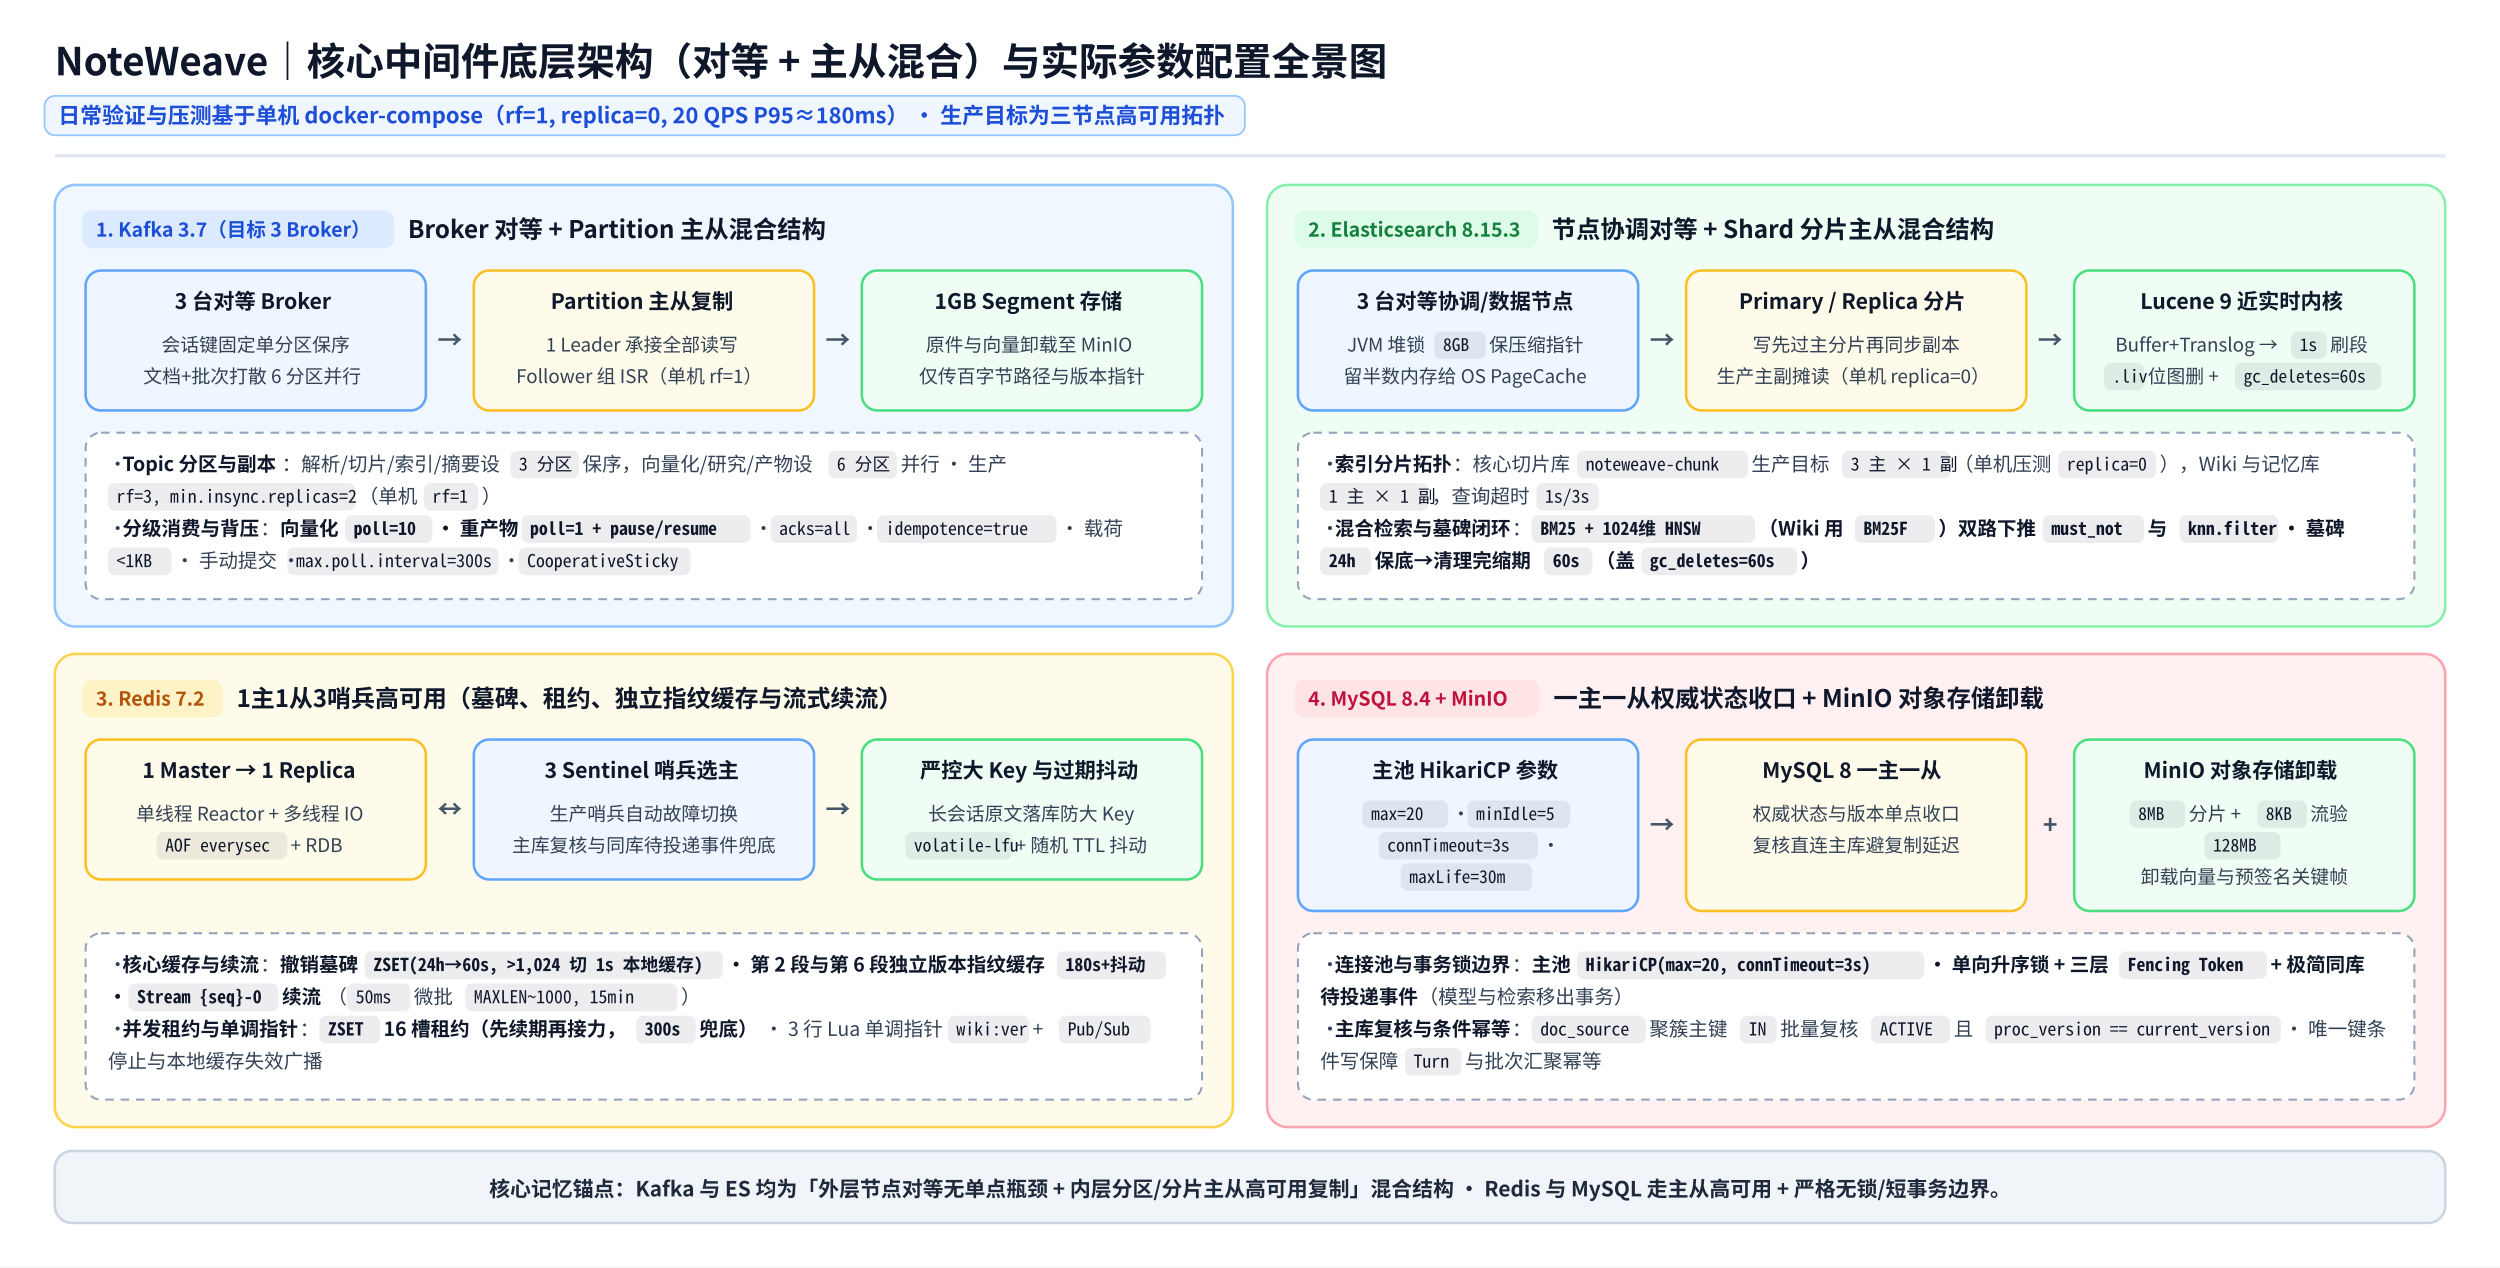
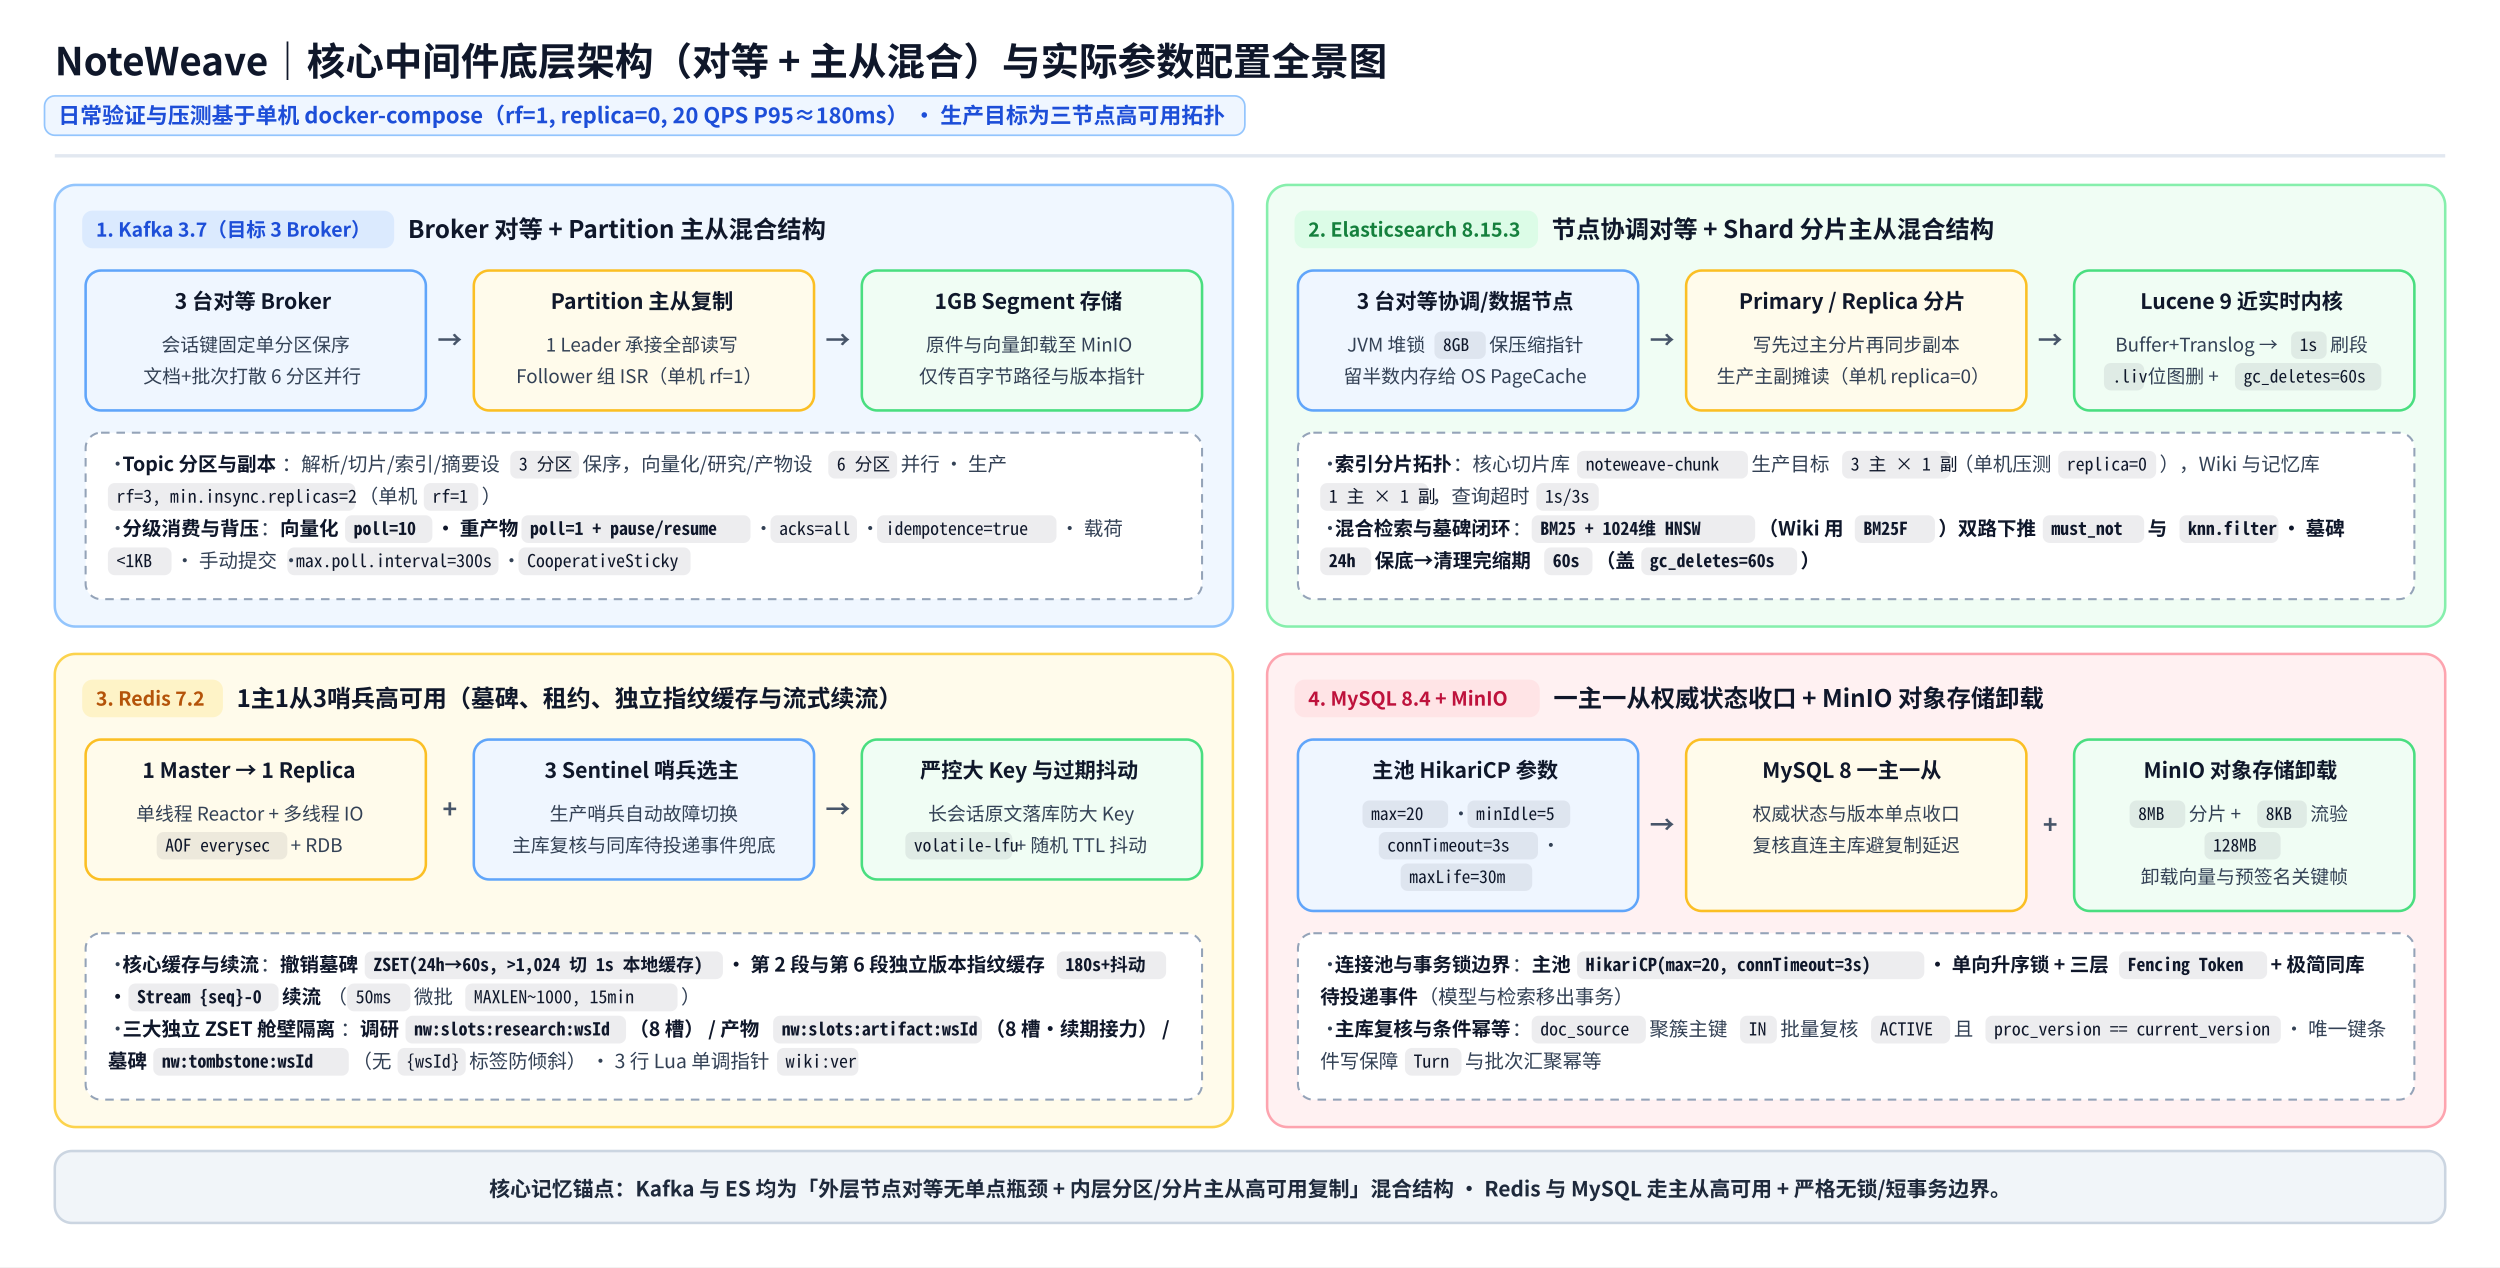
<svg xmlns="http://www.w3.org/2000/svg" width="1460" height="740" viewBox="0 0 1460 740">
  <rect x="0" y="0" width="1460" height="740" fill="#ffffff" />
  <line x1="32.0" y1="91.0" x2="1428.0" y2="91.0" stroke="#e2e8f0" stroke-width="2.0" />
  <rect x="26.0" y="56.0" width="701.0" height="23.0" fill="#eff6ff" stroke="#93c5fd" stroke-width="1.0" rx="6" ry="6" />
  <rect x="32.0" y="108.0" width="688.0" height="257.9" fill="#f0f7ff" stroke="#93c5fd" stroke-width="1.5" rx="12" ry="12" />
  <rect x="48.0" y="123.0" width="182.2" height="22.0" fill="#dbeafe" rx="6" ry="6" />
  <rect x="50.0" y="158.0" width="198.7" height="81.7" fill="#eff6ff" stroke="#60a5fa" stroke-width="1.5" rx="9" ry="9" />
  <rect x="276.7" y="158.0" width="198.7" height="81.7" fill="#fffbeb" stroke="#fbbf24" stroke-width="1.5" rx="9" ry="9" />
  <rect x="503.3" y="158.0" width="198.7" height="81.7" fill="#f0fdf4" stroke="#4ade80" stroke-width="1.5" rx="9" ry="9" />
  <rect x="50.0" y="252.7" width="652.0" height="97.2" fill="#ffffff" stroke="#94a3b8" stroke-width="1.2" stroke-dasharray="5,4" rx="9" ry="9" />
  <rect x="298.0" y="263.3" width="40.2" height="16.2" fill="#0f172a" fill-opacity="0.075" rx="4" ry="4" />
  <rect x="483.7" y="263.3" width="40.2" height="16.2" fill="#0f172a" fill-opacity="0.075" rx="4" ry="4" />
  <rect x="63.0" y="282.1" width="144.5" height="16.2" fill="#0f172a" fill-opacity="0.075" rx="4" ry="4" />
  <rect x="247.5" y="282.1" width="31.8" height="16.2" fill="#0f172a" fill-opacity="0.075" rx="4" ry="4" />
  <rect x="201.5" y="300.9" width="51.0" height="16.2" fill="#0f172a" fill-opacity="0.075" rx="4" ry="4" />
  <rect x="304.5" y="300.9" width="133.8" height="16.2" fill="#0f172a" fill-opacity="0.075" rx="4" ry="4" />
  <rect x="450.0" y="300.9" width="50.5" height="16.2" fill="#0f172a" fill-opacity="0.075" rx="4" ry="4" />
  <rect x="512.2" y="300.9" width="104.8" height="16.2" fill="#0f172a" fill-opacity="0.075" rx="4" ry="4" />
  <rect x="63.0" y="319.7" width="37.2" height="16.2" fill="#0f172a" fill-opacity="0.075" rx="4" ry="4" />
  <rect x="167.8" y="319.7" width="123.3" height="16.2" fill="#0f172a" fill-opacity="0.075" rx="4" ry="4" />
  <rect x="302.8" y="319.7" width="100.5" height="16.2" fill="#0f172a" fill-opacity="0.075" rx="4" ry="4" />
  <rect x="740.0" y="108.0" width="688.0" height="257.9" fill="#f0fdf4" stroke="#86efac" stroke-width="1.5" rx="12" ry="12" />
  <rect x="756.0" y="123.0" width="142.2" height="22.0" fill="#dcfce7" rx="6" ry="6" />
  <rect x="758.0" y="158.0" width="198.7" height="81.7" fill="#eff6ff" stroke="#60a5fa" stroke-width="1.5" rx="9" ry="9" />
  <rect x="837.7" y="193.6" width="30.0" height="16.0" fill="#0f172a" fill-opacity="0.075" rx="4" ry="4" />
  <rect x="984.7" y="158.0" width="198.7" height="81.7" fill="#fffbeb" stroke="#fbbf24" stroke-width="1.5" rx="9" ry="9" />
  <rect x="1211.3" y="158.0" width="198.7" height="81.7" fill="#f0fdf4" stroke="#4ade80" stroke-width="1.5" rx="9" ry="9" />
  <rect x="1338.0" y="193.6" width="20.8" height="16.0" fill="#0f172a" fill-opacity="0.075" rx="4" ry="4" />
  <rect x="1228.7" y="212.0" width="23.5" height="16.0" fill="#0f172a" fill-opacity="0.075" rx="4" ry="4" />
  <rect x="1305.2" y="212.0" width="85.5" height="16.0" fill="#0f172a" fill-opacity="0.075" rx="4" ry="4" />
  <rect x="758.0" y="252.7" width="652.0" height="97.2" fill="#ffffff" stroke="#94a3b8" stroke-width="1.2" stroke-dasharray="5,4" rx="9" ry="9" />
  <rect x="921.0" y="263.3" width="99.8" height="16.2" fill="#0f172a" fill-opacity="0.075" rx="4" ry="4" />
  <rect x="1075.8" y="263.3" width="63.2" height="16.2" fill="#0f172a" fill-opacity="0.075" rx="4" ry="4" />
  <rect x="1202.0" y="263.3" width="57.2" height="16.2" fill="#0f172a" fill-opacity="0.075" rx="4" ry="4" />
  <rect x="771.0" y="282.1" width="63.2" height="16.2" fill="#0f172a" fill-opacity="0.075" rx="4" ry="4" />
  <rect x="897.2" y="282.1" width="36.5" height="16.2" fill="#0f172a" fill-opacity="0.075" rx="4" ry="4" />
  <rect x="894.5" y="300.9" width="130.5" height="16.2" fill="#0f172a" fill-opacity="0.075" rx="4" ry="4" />
  <rect x="1083.2" y="300.9" width="46.8" height="16.2" fill="#0f172a" fill-opacity="0.075" rx="4" ry="4" />
  <rect x="1193.0" y="300.9" width="59.2" height="16.2" fill="#0f172a" fill-opacity="0.075" rx="4" ry="4" />
  <rect x="1272.8" y="300.9" width="57.8" height="16.2" fill="#0f172a" fill-opacity="0.075" rx="4" ry="4" />
  <rect x="771.0" y="319.7" width="29.8" height="16.2" fill="#0f172a" fill-opacity="0.075" rx="4" ry="4" />
  <rect x="901.8" y="319.7" width="28.2" height="16.2" fill="#0f172a" fill-opacity="0.075" rx="4" ry="4" />
  <rect x="958.5" y="319.7" width="91.0" height="16.2" fill="#0f172a" fill-opacity="0.075" rx="4" ry="4" />
  <rect x="32.0" y="381.9" width="688.0" height="276.3" fill="#fffbeb" stroke="#fcd34d" stroke-width="1.5" rx="12" ry="12" />
  <rect x="48.0" y="396.9" width="82.2" height="22.0" fill="#fef3c7" rx="6" ry="6" />
  <rect x="50.0" y="431.9" width="198.7" height="81.7" fill="#fffbeb" stroke="#fbbf24" stroke-width="1.5" rx="9" ry="9" />
  <rect x="91.5" y="485.9" width="76.3" height="16.0" fill="#0f172a" fill-opacity="0.075" rx="4" ry="4" />
  <rect x="276.7" y="431.9" width="198.7" height="81.7" fill="#eff6ff" stroke="#60a5fa" stroke-width="1.5" rx="9" ry="9" />
  <rect x="503.3" y="431.9" width="198.7" height="81.7" fill="#f0fdf4" stroke="#4ade80" stroke-width="1.5" rx="9" ry="9" />
  <rect x="528.7" y="485.9" width="62.5" height="16.0" fill="#0f172a" fill-opacity="0.075" rx="4" ry="4" />
  <rect x="50.0" y="545.0" width="652.0" height="97.2" fill="#ffffff" stroke="#94a3b8" stroke-width="1.2" stroke-dasharray="5,4" rx="9" ry="9" />
  <rect x="213.0" y="555.6" width="209.2" height="16.2" fill="#0f172a" fill-opacity="0.075" rx="4" ry="4" />
  <rect x="617.2" y="555.6" width="63.8" height="16.2" fill="#0f172a" fill-opacity="0.075" rx="4" ry="4" />
  <rect x="75.0" y="574.4" width="87.7" height="16.2" fill="#0f172a" fill-opacity="0.075" rx="4" ry="4" />
  <rect x="202.7" y="574.4" width="37.0" height="16.2" fill="#0f172a" fill-opacity="0.075" rx="4" ry="4" />
  <rect x="271.7" y="574.4" width="124.0" height="16.2" fill="#0f172a" fill-opacity="0.075" rx="4" ry="4" />
-   <rect x="186.5" y="593.2" width="35.5" height="16.2" fill="#0f172a" fill-opacity="0.075" rx="4" ry="4" />
-   <rect x="371.5" y="593.2" width="34.8" height="16.2" fill="#0f172a" fill-opacity="0.075" rx="4" ry="4" />
-   <rect x="553.5" y="593.2" width="47.5" height="16.2" fill="#0f172a" fill-opacity="0.075" rx="4" ry="4" />
-   <rect x="618.5" y="593.2" width="53.5" height="16.2" fill="#0f172a" fill-opacity="0.075" rx="4" ry="4" />
+   <rect x="236.8" y="593.2" width="128.8" height="16.2" fill="#0f172a" fill-opacity="0.075" rx="4" ry="4" />
+   <rect x="451.5" y="593.2" width="122.0" height="16.2" fill="#0f172a" fill-opacity="0.075" rx="4" ry="4" />
+   <rect x="89.5" y="612.0" width="114.2" height="16.2" fill="#0f172a" fill-opacity="0.075" rx="4" ry="4" />
+   <rect x="232.2" y="612.0" width="39.8" height="16.2" fill="#0f172a" fill-opacity="0.075" rx="4" ry="4" />
+   <rect x="453.8" y="612.0" width="47.5" height="16.2" fill="#0f172a" fill-opacity="0.075" rx="4" ry="4" />
  <rect x="740.0" y="381.9" width="688.0" height="276.3" fill="#fff1f2" stroke="#fda4af" stroke-width="1.5" rx="12" ry="12" />
  <rect x="756.0" y="396.9" width="143.2" height="22.0" fill="#ffe4e6" rx="6" ry="6" />
  <rect x="758.0" y="431.9" width="198.7" height="100.1" fill="#eff6ff" stroke="#60a5fa" stroke-width="1.5" rx="9" ry="9" />
  <rect x="795.7" y="467.5" width="50.0" height="16.0" fill="#0f172a" fill-opacity="0.075" rx="4" ry="4" />
  <rect x="857.0" y="467.5" width="60.0" height="16.0" fill="#0f172a" fill-opacity="0.075" rx="4" ry="4" />
  <rect x="805.2" y="485.9" width="93.0" height="16.0" fill="#0f172a" fill-opacity="0.075" rx="4" ry="4" />
  <rect x="818.0" y="504.3" width="76.8" height="16.0" fill="#0f172a" fill-opacity="0.075" rx="4" ry="4" />
  <rect x="984.7" y="431.9" width="198.7" height="100.1" fill="#fffbeb" stroke="#fbbf24" stroke-width="1.5" rx="9" ry="9" />
  <rect x="1211.3" y="431.9" width="198.7" height="100.1" fill="#f0fdf4" stroke="#4ade80" stroke-width="1.5" rx="9" ry="9" />
  <rect x="1243.7" y="467.5" width="32.5" height="16.0" fill="#0f172a" fill-opacity="0.075" rx="4" ry="4" />
  <rect x="1318.2" y="467.5" width="29.0" height="16.0" fill="#0f172a" fill-opacity="0.075" rx="4" ry="4" />
  <rect x="1287.4" y="485.9" width="44.5" height="16.0" fill="#0f172a" fill-opacity="0.075" rx="4" ry="4" />
  <rect x="758.0" y="545.0" width="652.0" height="97.2" fill="#ffffff" stroke="#94a3b8" stroke-width="1.2" stroke-dasharray="5,4" rx="9" ry="9" />
  <rect x="921.0" y="555.6" width="202.8" height="16.2" fill="#0f172a" fill-opacity="0.075" rx="4" ry="4" />
  <rect x="1237.5" y="555.6" width="86.5" height="16.2" fill="#0f172a" fill-opacity="0.075" rx="4" ry="4" />
  <rect x="894.5" y="593.2" width="66.7" height="16.2" fill="#0f172a" fill-opacity="0.075" rx="4" ry="4" />
  <rect x="1016.2" y="593.2" width="21.5" height="16.2" fill="#0f172a" fill-opacity="0.075" rx="4" ry="4" />
  <rect x="1092.7" y="593.2" width="46.2" height="16.2" fill="#0f172a" fill-opacity="0.075" rx="4" ry="4" />
  <rect x="1159.5" y="593.2" width="172.5" height="16.2" fill="#0f172a" fill-opacity="0.075" rx="4" ry="4" />
  <rect x="820.5" y="612.0" width="33.0" height="16.2" fill="#0f172a" fill-opacity="0.075" rx="4" ry="4" />
  <rect x="32.0" y="672.2" width="1396.0" height="42.0" fill="#f1f5f9" stroke="#cbd5e1" stroke-width="1.5" rx="10" ry="10" />
  <text x="32.0" y="44.0" font-family="Noto Sans CJK SC, Noto Sans SC, PingFang SC, Microsoft YaHei, sans-serif" font-size="22.5px" font-weight="800" fill="#0f172a">NoteWeave｜核心中间件底层架构（对等 + 主从混合）与实际参数配置全景图</text>
  <text x="34.0" y="72.0" font-family="Noto Sans CJK SC, Noto Sans SC, PingFang SC, Microsoft YaHei, sans-serif" font-size="12.8px" font-weight="700" fill="#1d4ed8">日常验证与压测基于单机 docker-compose（rf=1, replica=0, 20 QPS P95≈180ms） · 生产目标为三节点高可用拓扑</text>
  <text x="56.0" y="138.2" font-family="Noto Sans CJK SC, Noto Sans SC, PingFang SC, Microsoft YaHei, sans-serif" font-size="11.4px" font-weight="700" fill="#1d4ed8">1. Kafka 3.7（目标 3 Broker）</text>
  <text x="238.2" y="139.0" font-family="Noto Sans CJK SC, Noto Sans SC, PingFang SC, Microsoft YaHei, sans-serif" font-size="14.2px" font-weight="700" fill="#0f172a">Broker 对等 + Partition 主从混合结构</text>
  <text x="102.0" y="180.4" font-family="Noto Sans CJK SC, Noto Sans SC, PingFang SC, Microsoft YaHei, sans-serif" font-size="12.4px" font-weight="700" fill="#0f172a">3 台对等 Broker</text>
  <text x="94.3" y="205.3" font-family="Noto Sans CJK SC, Noto Sans SC, PingFang SC, Microsoft YaHei, sans-serif" font-size="11.0px" font-weight="400" fill="#334155">会话键固定单分区保序</text>
  <text x="83.7" y="223.7" font-family="Noto Sans CJK SC, Noto Sans SC, PingFang SC, Microsoft YaHei, sans-serif" font-size="11.0px" font-weight="400" fill="#334155">文档+批次打散 6 分区并行</text>
  <text x="262.7" y="203.8" font-family="Noto Sans CJK SC, Noto Sans SC, PingFang SC, Microsoft YaHei, sans-serif" font-size="14.5px" font-weight="800" fill="#475569" text-anchor="middle">→</text>
  <text x="321.6" y="180.4" font-family="Noto Sans CJK SC, Noto Sans SC, PingFang SC, Microsoft YaHei, sans-serif" font-size="12.4px" font-weight="700" fill="#0f172a">Partition 主从复制</text>
  <text x="318.7" y="205.3" font-family="Noto Sans CJK SC, Noto Sans SC, PingFang SC, Microsoft YaHei, sans-serif" font-size="11.0px" font-weight="400" fill="#334155">1 Leader 承接全部读写</text>
  <text x="301.4" y="223.7" font-family="Noto Sans CJK SC, Noto Sans SC, PingFang SC, Microsoft YaHei, sans-serif" font-size="11.0px" font-weight="400" fill="#334155">Follower 组 ISR（单机 rf=1）</text>
  <text x="489.3" y="203.8" font-family="Noto Sans CJK SC, Noto Sans SC, PingFang SC, Microsoft YaHei, sans-serif" font-size="14.5px" font-weight="800" fill="#475569" text-anchor="middle">→</text>
  <text x="545.7" y="180.4" font-family="Noto Sans CJK SC, Noto Sans SC, PingFang SC, Microsoft YaHei, sans-serif" font-size="12.4px" font-weight="700" fill="#0f172a">1GB Segment 存储</text>
  <text x="540.7" y="205.3" font-family="Noto Sans CJK SC, Noto Sans SC, PingFang SC, Microsoft YaHei, sans-serif" font-size="11.0px" font-weight="400" fill="#334155">原件与向量卸载至 MinIO</text>
  <text x="536.7" y="223.7" font-family="Noto Sans CJK SC, Noto Sans SC, PingFang SC, Microsoft YaHei, sans-serif" font-size="11.0px" font-weight="400" fill="#334155">仅传百字节路径与版本指针</text>
  <text x="63.0" y="275.1" font-family="Noto Sans CJK SC, Noto Sans SC, PingFang SC, Microsoft YaHei, sans-serif" font-size="11.4px" font-weight="400" fill="#334155">• </text>
  <text x="71.5" y="275.1" font-family="Noto Sans CJK SC, Noto Sans SC, PingFang SC, Microsoft YaHei, sans-serif" font-size="11.4px" font-weight="700" fill="#0f172a">Topic 分区与副本</text>
  <text x="164.5" y="275.1" font-family="Noto Sans CJK SC, Noto Sans SC, PingFang SC, Microsoft YaHei, sans-serif" font-size="11.4px" font-weight="400" fill="#334155">：解析/切片/索引/摘要设 </text>
  <text x="303.0" y="274.8" font-family="Noto Sans Mono CJK SC, JetBrains Mono, Consolas, monospace" font-size="10.4px" font-weight="400" fill="#0f172a">3 分区</text>
  <text x="340.2" y="275.1" font-family="Noto Sans CJK SC, Noto Sans SC, PingFang SC, Microsoft YaHei, sans-serif" font-size="11.4px" font-weight="400" fill="#334155"> 保序，向量化/研究/产物设 </text>
  <text x="488.7" y="274.8" font-family="Noto Sans Mono CJK SC, JetBrains Mono, Consolas, monospace" font-size="10.4px" font-weight="400" fill="#0f172a">6 分区</text>
  <text x="526.0" y="275.1" font-family="Noto Sans CJK SC, Noto Sans SC, PingFang SC, Microsoft YaHei, sans-serif" font-size="11.4px" font-weight="400" fill="#334155"> 并行 · 生产 </text>
  <text x="68.0" y="293.6" font-family="Noto Sans Mono CJK SC, JetBrains Mono, Consolas, monospace" font-size="10.4px" font-weight="400" fill="#0f172a">rf=3, min.insync.replicas=2</text>
  <text x="209.5" y="293.9" font-family="Noto Sans CJK SC, Noto Sans SC, PingFang SC, Microsoft YaHei, sans-serif" font-size="11.4px" font-weight="400" fill="#334155">（单机 </text>
  <text x="252.5" y="293.6" font-family="Noto Sans Mono CJK SC, JetBrains Mono, Consolas, monospace" font-size="10.4px" font-weight="400" fill="#0f172a">rf=1</text>
  <text x="281.3" y="293.9" font-family="Noto Sans CJK SC, Noto Sans SC, PingFang SC, Microsoft YaHei, sans-serif" font-size="11.4px" font-weight="400" fill="#334155">）</text>
  <text x="63.0" y="312.7" font-family="Noto Sans CJK SC, Noto Sans SC, PingFang SC, Microsoft YaHei, sans-serif" font-size="11.4px" font-weight="400" fill="#334155">• </text>
  <text x="71.5" y="312.7" font-family="Noto Sans CJK SC, Noto Sans SC, PingFang SC, Microsoft YaHei, sans-serif" font-size="11.4px" font-weight="700" fill="#0f172a">分级消费与背压</text>
  <text x="152.0" y="312.7" font-family="Noto Sans CJK SC, Noto Sans SC, PingFang SC, Microsoft YaHei, sans-serif" font-size="11.4px" font-weight="400" fill="#334155">：</text>
  <text x="163.5" y="312.7" font-family="Noto Sans CJK SC, Noto Sans SC, PingFang SC, Microsoft YaHei, sans-serif" font-size="11.4px" font-weight="700" fill="#0f172a">向量化 </text>
  <text x="206.5" y="312.4" font-family="Noto Sans Mono CJK SC, JetBrains Mono, Consolas, monospace" font-size="10.4px" font-weight="700" fill="#0f172a">poll=10</text>
  <text x="254.5" y="312.7" font-family="Noto Sans CJK SC, Noto Sans SC, PingFang SC, Microsoft YaHei, sans-serif" font-size="11.4px" font-weight="700" fill="#0f172a"> · 重产物 </text>
  <text x="309.5" y="312.4" font-family="Noto Sans Mono CJK SC, JetBrains Mono, Consolas, monospace" font-size="10.4px" font-weight="700" fill="#0f172a">poll=1 + pause/resume</text>
  <text x="440.2" y="312.7" font-family="Noto Sans CJK SC, Noto Sans SC, PingFang SC, Microsoft YaHei, sans-serif" font-size="11.4px" font-weight="400" fill="#334155"> · </text>
  <text x="455.0" y="312.4" font-family="Noto Sans Mono CJK SC, JetBrains Mono, Consolas, monospace" font-size="10.4px" font-weight="400" fill="#0f172a">acks=all</text>
  <text x="502.5" y="312.7" font-family="Noto Sans CJK SC, Noto Sans SC, PingFang SC, Microsoft YaHei, sans-serif" font-size="11.4px" font-weight="400" fill="#334155"> · </text>
  <text x="517.2" y="312.4" font-family="Noto Sans Mono CJK SC, JetBrains Mono, Consolas, monospace" font-size="10.4px" font-weight="400" fill="#0f172a">idempotence=true</text>
  <text x="619.0" y="312.7" font-family="Noto Sans CJK SC, Noto Sans SC, PingFang SC, Microsoft YaHei, sans-serif" font-size="11.4px" font-weight="400" fill="#334155"> · 载荷 </text>
  <text x="68.0" y="331.2" font-family="Noto Sans Mono CJK SC, JetBrains Mono, Consolas, monospace" font-size="10.4px" font-weight="400" fill="#0f172a">&lt;1KB</text>
  <text x="102.2" y="331.5" font-family="Noto Sans CJK SC, Noto Sans SC, PingFang SC, Microsoft YaHei, sans-serif" font-size="11.4px" font-weight="400" fill="#334155"> · 手动提交 · </text>
  <text x="172.8" y="331.2" font-family="Noto Sans Mono CJK SC, JetBrains Mono, Consolas, monospace" font-size="10.4px" font-weight="400" fill="#0f172a">max.poll.interval=300s</text>
  <text x="293.0" y="331.5" font-family="Noto Sans CJK SC, Noto Sans SC, PingFang SC, Microsoft YaHei, sans-serif" font-size="11.4px" font-weight="400" fill="#334155"> · </text>
  <text x="307.8" y="331.2" font-family="Noto Sans Mono CJK SC, JetBrains Mono, Consolas, monospace" font-size="10.4px" font-weight="400" fill="#0f172a">CooperativeSticky</text>
  <text x="764.0" y="138.2" font-family="Noto Sans CJK SC, Noto Sans SC, PingFang SC, Microsoft YaHei, sans-serif" font-size="11.4px" font-weight="700" fill="#15803d">2. Elasticsearch 8.15.3</text>
  <text x="906.2" y="139.0" font-family="Noto Sans CJK SC, Noto Sans SC, PingFang SC, Microsoft YaHei, sans-serif" font-size="14.2px" font-weight="700" fill="#0f172a">节点协调对等 + Shard 分片主从混合结构</text>
  <text x="792.3" y="180.4" font-family="Noto Sans CJK SC, Noto Sans SC, PingFang SC, Microsoft YaHei, sans-serif" font-size="12.4px" font-weight="700" fill="#0f172a">3 台对等协调/数据节点</text>
  <text x="786.7" y="205.3" font-family="Noto Sans CJK SC, Noto Sans SC, PingFang SC, Microsoft YaHei, sans-serif" font-size="11.0px" font-weight="400" fill="#334155">JVM 堆锁 </text>
  <text x="842.7" y="205.0" font-family="Noto Sans Mono CJK SC, JetBrains Mono, Consolas, monospace" font-size="10.2px" font-weight="400" fill="#0f172a">8GB</text>
  <text x="869.7" y="205.3" font-family="Noto Sans CJK SC, Noto Sans SC, PingFang SC, Microsoft YaHei, sans-serif" font-size="11.0px" font-weight="400" fill="#334155"> 保压缩指针</text>
  <text x="784.6" y="223.7" font-family="Noto Sans CJK SC, Noto Sans SC, PingFang SC, Microsoft YaHei, sans-serif" font-size="11.0px" font-weight="400" fill="#334155">留半数内存给 OS PageCache</text>
  <text x="970.7" y="203.8" font-family="Noto Sans CJK SC, Noto Sans SC, PingFang SC, Microsoft YaHei, sans-serif" font-size="14.5px" font-weight="800" fill="#475569" text-anchor="middle">→</text>
  <text x="1015.5" y="180.4" font-family="Noto Sans CJK SC, Noto Sans SC, PingFang SC, Microsoft YaHei, sans-serif" font-size="12.4px" font-weight="700" fill="#0f172a">Primary / Replica 分片</text>
  <text x="1023.5" y="205.3" font-family="Noto Sans CJK SC, Noto Sans SC, PingFang SC, Microsoft YaHei, sans-serif" font-size="11.0px" font-weight="400" fill="#334155">写先过主分片再同步副本</text>
  <text x="1002.5" y="223.7" font-family="Noto Sans CJK SC, Noto Sans SC, PingFang SC, Microsoft YaHei, sans-serif" font-size="11.0px" font-weight="400" fill="#334155">生产主副摊读（单机 replica=0）</text>
  <text x="1197.3" y="203.8" font-family="Noto Sans CJK SC, Noto Sans SC, PingFang SC, Microsoft YaHei, sans-serif" font-size="14.5px" font-weight="800" fill="#475569" text-anchor="middle">→</text>
  <text x="1249.9" y="180.4" font-family="Noto Sans CJK SC, Noto Sans SC, PingFang SC, Microsoft YaHei, sans-serif" font-size="12.4px" font-weight="700" fill="#0f172a">Lucene 9 近实时内核</text>
  <text x="1235.3" y="205.3" font-family="Noto Sans CJK SC, Noto Sans SC, PingFang SC, Microsoft YaHei, sans-serif" font-size="11.0px" font-weight="400" fill="#334155">Buffer+Translog → </text>
  <text x="1343.0" y="205.0" font-family="Noto Sans Mono CJK SC, JetBrains Mono, Consolas, monospace" font-size="10.2px" font-weight="400" fill="#0f172a">1s</text>
  <text x="1360.8" y="205.3" font-family="Noto Sans CJK SC, Noto Sans SC, PingFang SC, Microsoft YaHei, sans-serif" font-size="11.0px" font-weight="400" fill="#334155"> 刷段</text>
  <text x="1233.7" y="223.4" font-family="Noto Sans Mono CJK SC, JetBrains Mono, Consolas, monospace" font-size="10.2px" font-weight="400" fill="#0f172a">.liv</text>
  <text x="1254.2" y="223.7" font-family="Noto Sans CJK SC, Noto Sans SC, PingFang SC, Microsoft YaHei, sans-serif" font-size="11.0px" font-weight="400" fill="#334155"> 位图删 + </text>
  <text x="1310.2" y="223.4" font-family="Noto Sans Mono CJK SC, JetBrains Mono, Consolas, monospace" font-size="10.2px" font-weight="400" fill="#0f172a">gc_deletes=60s</text>
  <text x="771.0" y="275.1" font-family="Noto Sans CJK SC, Noto Sans SC, PingFang SC, Microsoft YaHei, sans-serif" font-size="11.4px" font-weight="400" fill="#334155">• </text>
  <text x="779.5" y="275.1" font-family="Noto Sans CJK SC, Noto Sans SC, PingFang SC, Microsoft YaHei, sans-serif" font-size="11.4px" font-weight="700" fill="#0f172a">索引分片拓扑</text>
  <text x="848.5" y="275.1" font-family="Noto Sans CJK SC, Noto Sans SC, PingFang SC, Microsoft YaHei, sans-serif" font-size="11.4px" font-weight="400" fill="#334155">：核心切片库 </text>
  <text x="926.0" y="274.8" font-family="Noto Sans Mono CJK SC, JetBrains Mono, Consolas, monospace" font-size="10.4px" font-weight="400" fill="#0f172a">noteweave-chunk</text>
  <text x="1022.8" y="275.1" font-family="Noto Sans CJK SC, Noto Sans SC, PingFang SC, Microsoft YaHei, sans-serif" font-size="11.4px" font-weight="400" fill="#334155"> 生产目标 </text>
  <text x="1080.8" y="274.8" font-family="Noto Sans Mono CJK SC, JetBrains Mono, Consolas, monospace" font-size="10.4px" font-weight="400" fill="#0f172a">3 主 × 1 副</text>
  <text x="1141.0" y="275.1" font-family="Noto Sans CJK SC, Noto Sans SC, PingFang SC, Microsoft YaHei, sans-serif" font-size="11.4px" font-weight="400" fill="#334155">（单机压测 </text>
  <text x="1207.0" y="274.8" font-family="Noto Sans Mono CJK SC, JetBrains Mono, Consolas, monospace" font-size="10.4px" font-weight="400" fill="#0f172a">replica=0</text>
  <text x="1261.2" y="275.1" font-family="Noto Sans CJK SC, Noto Sans SC, PingFang SC, Microsoft YaHei, sans-serif" font-size="11.4px" font-weight="400" fill="#334155">），Wiki 与记忆库 </text>
  <text x="776.0" y="293.6" font-family="Noto Sans Mono CJK SC, JetBrains Mono, Consolas, monospace" font-size="10.4px" font-weight="400" fill="#0f172a">1 主 × 1 副</text>
  <text x="836.2" y="293.9" font-family="Noto Sans CJK SC, Noto Sans SC, PingFang SC, Microsoft YaHei, sans-serif" font-size="11.4px" font-weight="400" fill="#334155">，查询超时 </text>
  <text x="902.2" y="293.6" font-family="Noto Sans Mono CJK SC, JetBrains Mono, Consolas, monospace" font-size="10.4px" font-weight="400" fill="#0f172a">1s/3s</text>
  <text x="771.0" y="312.7" font-family="Noto Sans CJK SC, Noto Sans SC, PingFang SC, Microsoft YaHei, sans-serif" font-size="11.4px" font-weight="400" fill="#334155">• </text>
  <text x="779.5" y="312.7" font-family="Noto Sans CJK SC, Noto Sans SC, PingFang SC, Microsoft YaHei, sans-serif" font-size="11.4px" font-weight="700" fill="#0f172a">混合检索与墓碑闭环</text>
  <text x="883.0" y="312.7" font-family="Noto Sans CJK SC, Noto Sans SC, PingFang SC, Microsoft YaHei, sans-serif" font-size="11.4px" font-weight="400" fill="#334155">：</text>
  <text x="899.5" y="312.4" font-family="Noto Sans Mono CJK SC, JetBrains Mono, Consolas, monospace" font-size="10.4px" font-weight="700" fill="#0f172a">BM25 + 1024维 HNSW</text>
  <text x="1027.0" y="312.7" font-family="Noto Sans CJK SC, Noto Sans SC, PingFang SC, Microsoft YaHei, sans-serif" font-size="11.4px" font-weight="700" fill="#0f172a">（Wiki 用 </text>
  <text x="1088.2" y="312.4" font-family="Noto Sans Mono CJK SC, JetBrains Mono, Consolas, monospace" font-size="10.4px" font-weight="700" fill="#0f172a">BM25F</text>
  <text x="1132.0" y="312.7" font-family="Noto Sans CJK SC, Noto Sans SC, PingFang SC, Microsoft YaHei, sans-serif" font-size="11.4px" font-weight="700" fill="#0f172a">）双路下推 </text>
  <text x="1198.0" y="312.4" font-family="Noto Sans Mono CJK SC, JetBrains Mono, Consolas, monospace" font-size="10.4px" font-weight="700" fill="#0f172a">must_not</text>
  <text x="1254.2" y="312.7" font-family="Noto Sans CJK SC, Noto Sans SC, PingFang SC, Microsoft YaHei, sans-serif" font-size="11.4px" font-weight="700" fill="#0f172a"> 与 </text>
  <text x="1277.8" y="312.4" font-family="Noto Sans Mono CJK SC, JetBrains Mono, Consolas, monospace" font-size="10.4px" font-weight="700" fill="#0f172a">knn.filter</text>
  <text x="1332.5" y="312.7" font-family="Noto Sans CJK SC, Noto Sans SC, PingFang SC, Microsoft YaHei, sans-serif" font-size="11.4px" font-weight="700" fill="#0f172a"> · 墓碑 </text>
  <text x="776.0" y="331.2" font-family="Noto Sans Mono CJK SC, JetBrains Mono, Consolas, monospace" font-size="10.4px" font-weight="700" fill="#0f172a">24h</text>
  <text x="802.8" y="331.5" font-family="Noto Sans CJK SC, Noto Sans SC, PingFang SC, Microsoft YaHei, sans-serif" font-size="11.4px" font-weight="700" fill="#0f172a"> 保底→清理完缩期 </text>
  <text x="906.8" y="331.2" font-family="Noto Sans Mono CJK SC, JetBrains Mono, Consolas, monospace" font-size="10.4px" font-weight="700" fill="#0f172a">60s</text>
  <text x="932.0" y="331.5" font-family="Noto Sans CJK SC, Noto Sans SC, PingFang SC, Microsoft YaHei, sans-serif" font-size="11.4px" font-weight="700" fill="#0f172a">（盖 </text>
  <text x="963.5" y="331.2" font-family="Noto Sans Mono CJK SC, JetBrains Mono, Consolas, monospace" font-size="10.4px" font-weight="700" fill="#0f172a">gc_deletes=60s</text>
  <text x="1051.5" y="331.5" font-family="Noto Sans CJK SC, Noto Sans SC, PingFang SC, Microsoft YaHei, sans-serif" font-size="11.4px" font-weight="700" fill="#0f172a">）</text>
  <text x="56.0" y="412.1" font-family="Noto Sans CJK SC, Noto Sans SC, PingFang SC, Microsoft YaHei, sans-serif" font-size="11.4px" font-weight="700" fill="#b45309">3. Redis 7.2</text>
  <text x="138.2" y="412.9" font-family="Noto Sans CJK SC, Noto Sans SC, PingFang SC, Microsoft YaHei, sans-serif" font-size="14.0px" font-weight="700" fill="#0f172a">1主1从3哨兵高可用（墓碑、租约、独立指纹缓存与流式续流）</text>
  <text x="83.1" y="454.3" font-family="Noto Sans CJK SC, Noto Sans SC, PingFang SC, Microsoft YaHei, sans-serif" font-size="12.4px" font-weight="700" fill="#0f172a">1 Master → 1 Replica</text>
  <text x="79.5" y="479.2" font-family="Noto Sans CJK SC, Noto Sans SC, PingFang SC, Microsoft YaHei, sans-serif" font-size="11.0px" font-weight="400" fill="#334155">单线程 Reactor + 多线程 IO</text>
  <text x="96.5" y="497.3" font-family="Noto Sans Mono CJK SC, JetBrains Mono, Consolas, monospace" font-size="10.2px" font-weight="400" fill="#0f172a">AOF everysec</text>
  <text x="169.7" y="497.6" font-family="Noto Sans CJK SC, Noto Sans SC, PingFang SC, Microsoft YaHei, sans-serif" font-size="11.0px" font-weight="400" fill="#334155"> + RDB</text>
-   <text x="262.7" y="477.8" font-family="Noto Sans CJK SC, Noto Sans SC, PingFang SC, Microsoft YaHei, sans-serif" font-size="14.5px" font-weight="800" fill="#475569" text-anchor="middle">↔</text>
+   <text x="262.7" y="477.8" font-family="Noto Sans CJK SC, Noto Sans SC, PingFang SC, Microsoft YaHei, sans-serif" font-size="14.5px" font-weight="800" fill="#475569" text-anchor="middle">+</text>
  <text x="318.0" y="454.3" font-family="Noto Sans CJK SC, Noto Sans SC, PingFang SC, Microsoft YaHei, sans-serif" font-size="12.4px" font-weight="700" fill="#0f172a">3 Sentinel 哨兵选主</text>
  <text x="321.0" y="479.2" font-family="Noto Sans CJK SC, Noto Sans SC, PingFang SC, Microsoft YaHei, sans-serif" font-size="11.0px" font-weight="400" fill="#334155">生产哨兵自动故障切换</text>
  <text x="299.0" y="497.6" font-family="Noto Sans CJK SC, Noto Sans SC, PingFang SC, Microsoft YaHei, sans-serif" font-size="11.0px" font-weight="400" fill="#334155">主库复核与同库待投递事件兜底</text>
  <text x="489.3" y="477.8" font-family="Noto Sans CJK SC, Noto Sans SC, PingFang SC, Microsoft YaHei, sans-serif" font-size="14.5px" font-weight="800" fill="#475569" text-anchor="middle">→</text>
  <text x="537.3" y="454.3" font-family="Noto Sans CJK SC, Noto Sans SC, PingFang SC, Microsoft YaHei, sans-serif" font-size="12.4px" font-weight="700" fill="#0f172a">严控大 Key 与过期抖动</text>
  <text x="542.0" y="479.2" font-family="Noto Sans CJK SC, Noto Sans SC, PingFang SC, Microsoft YaHei, sans-serif" font-size="11.0px" font-weight="400" fill="#334155">长会话原文落库防大 Key</text>
  <text x="533.7" y="497.3" font-family="Noto Sans Mono CJK SC, JetBrains Mono, Consolas, monospace" font-size="10.2px" font-weight="400" fill="#0f172a">volatile-lfu</text>
  <text x="593.2" y="497.6" font-family="Noto Sans CJK SC, Noto Sans SC, PingFang SC, Microsoft YaHei, sans-serif" font-size="11.0px" font-weight="400" fill="#334155"> + 随机 TTL 抖动</text>
  <text x="63.0" y="567.4" font-family="Noto Sans CJK SC, Noto Sans SC, PingFang SC, Microsoft YaHei, sans-serif" font-size="11.4px" font-weight="400" fill="#334155">• </text>
  <text x="71.5" y="567.4" font-family="Noto Sans CJK SC, Noto Sans SC, PingFang SC, Microsoft YaHei, sans-serif" font-size="11.4px" font-weight="700" fill="#0f172a">核心缓存与续流</text>
  <text x="152.0" y="567.4" font-family="Noto Sans CJK SC, Noto Sans SC, PingFang SC, Microsoft YaHei, sans-serif" font-size="11.4px" font-weight="400" fill="#334155">：</text>
  <text x="163.5" y="567.4" font-family="Noto Sans CJK SC, Noto Sans SC, PingFang SC, Microsoft YaHei, sans-serif" font-size="11.4px" font-weight="700" fill="#0f172a">撤销墓碑 </text>
  <text x="218.0" y="567.1" font-family="Noto Sans Mono CJK SC, JetBrains Mono, Consolas, monospace" font-size="10.4px" font-weight="700" fill="#0f172a">ZSET(24h→60s, &gt;1,024 切 1s 本地缓存)</text>
  <text x="424.2" y="567.4" font-family="Noto Sans CJK SC, Noto Sans SC, PingFang SC, Microsoft YaHei, sans-serif" font-size="11.4px" font-weight="700" fill="#0f172a"> · 第 2 段与第 6 段独立版本指纹缓存 </text>
  <text x="622.2" y="567.1" font-family="Noto Sans Mono CJK SC, JetBrains Mono, Consolas, monospace" font-size="10.4px" font-weight="700" fill="#0f172a">180s+抖动</text>
  <text x="63.0" y="586.2" font-family="Noto Sans CJK SC, Noto Sans SC, PingFang SC, Microsoft YaHei, sans-serif" font-size="11.4px" font-weight="700" fill="#0f172a"> · </text>
  <text x="80.0" y="585.9" font-family="Noto Sans Mono CJK SC, JetBrains Mono, Consolas, monospace" font-size="10.4px" font-weight="700" fill="#0f172a">Stream {seq}-0</text>
  <text x="164.7" y="586.2" font-family="Noto Sans CJK SC, Noto Sans SC, PingFang SC, Microsoft YaHei, sans-serif" font-size="11.4px" font-weight="700" fill="#0f172a"> 续流</text>
  <text x="191.2" y="586.2" font-family="Noto Sans CJK SC, Noto Sans SC, PingFang SC, Microsoft YaHei, sans-serif" font-size="11.4px" font-weight="400" fill="#334155">（</text>
  <text x="207.7" y="585.9" font-family="Noto Sans Mono CJK SC, JetBrains Mono, Consolas, monospace" font-size="10.4px" font-weight="400" fill="#0f172a">50ms</text>
  <text x="241.7" y="586.2" font-family="Noto Sans CJK SC, Noto Sans SC, PingFang SC, Microsoft YaHei, sans-serif" font-size="11.4px" font-weight="400" fill="#334155"> 微批 </text>
  <text x="276.7" y="585.9" font-family="Noto Sans Mono CJK SC, JetBrains Mono, Consolas, monospace" font-size="10.4px" font-weight="400" fill="#0f172a">MAXLEN~1000, 15min</text>
  <text x="397.7" y="586.2" font-family="Noto Sans CJK SC, Noto Sans SC, PingFang SC, Microsoft YaHei, sans-serif" font-size="11.4px" font-weight="400" fill="#334155">）</text>
  <text x="63.0" y="605.0" font-family="Noto Sans CJK SC, Noto Sans SC, PingFang SC, Microsoft YaHei, sans-serif" font-size="11.4px" font-weight="400" fill="#334155">• </text>
-   <text x="71.5" y="605.0" font-family="Noto Sans CJK SC, Noto Sans SC, PingFang SC, Microsoft YaHei, sans-serif" font-size="11.4px" font-weight="700" fill="#0f172a">并发租约与单调指针</text>
-   <text x="175.0" y="605.0" font-family="Noto Sans CJK SC, Noto Sans SC, PingFang SC, Microsoft YaHei, sans-serif" font-size="11.4px" font-weight="400" fill="#334155">：</text>
-   <text x="191.5" y="604.7" font-family="Noto Sans Mono CJK SC, JetBrains Mono, Consolas, monospace" font-size="10.4px" font-weight="700" fill="#0f172a">ZSET</text>
-   <text x="224.0" y="605.0" font-family="Noto Sans CJK SC, Noto Sans SC, PingFang SC, Microsoft YaHei, sans-serif" font-size="11.4px" font-weight="700" fill="#0f172a"> 16 槽租约（先续期再接力，</text>
-   <text x="376.5" y="604.7" font-family="Noto Sans Mono CJK SC, JetBrains Mono, Consolas, monospace" font-size="10.4px" font-weight="700" fill="#0f172a">300s</text>
-   <text x="408.2" y="605.0" font-family="Noto Sans CJK SC, Noto Sans SC, PingFang SC, Microsoft YaHei, sans-serif" font-size="11.4px" font-weight="700" fill="#0f172a"> 兜底）</text>
-   <text x="446.2" y="605.0" font-family="Noto Sans CJK SC, Noto Sans SC, PingFang SC, Microsoft YaHei, sans-serif" font-size="11.4px" font-weight="400" fill="#334155"> · 3 行 Lua 单调指针 </text>
-   <text x="558.5" y="604.7" font-family="Noto Sans Mono CJK SC, JetBrains Mono, Consolas, monospace" font-size="10.4px" font-weight="400" fill="#0f172a">wiki:ver</text>
-   <text x="603.0" y="605.0" font-family="Noto Sans CJK SC, Noto Sans SC, PingFang SC, Microsoft YaHei, sans-serif" font-size="11.4px" font-weight="400" fill="#334155"> + </text>
-   <text x="623.5" y="604.7" font-family="Noto Sans Mono CJK SC, JetBrains Mono, Consolas, monospace" font-size="10.4px" font-weight="400" fill="#0f172a">Pub/Sub</text>
-   <text x="674.0" y="605.0" font-family="Noto Sans CJK SC, Noto Sans SC, PingFang SC, Microsoft YaHei, sans-serif" font-size="11.4px" font-weight="400" fill="#334155"> </text>
-   <text x="63.0" y="623.8" font-family="Noto Sans CJK SC, Noto Sans SC, PingFang SC, Microsoft YaHei, sans-serif" font-size="11.4px" font-weight="400" fill="#334155">停止与本地缓存失效广播</text>
+   <text x="71.5" y="605.0" font-family="Noto Sans CJK SC, Noto Sans SC, PingFang SC, Microsoft YaHei, sans-serif" font-size="11.4px" font-weight="700" fill="#0f172a">三大独立 ZSET 舱壁隔离</text>
+   <text x="198.8" y="605.0" font-family="Noto Sans CJK SC, Noto Sans SC, PingFang SC, Microsoft YaHei, sans-serif" font-size="11.4px" font-weight="400" fill="#334155">：</text>
+   <text x="210.2" y="605.0" font-family="Noto Sans CJK SC, Noto Sans SC, PingFang SC, Microsoft YaHei, sans-serif" font-size="11.4px" font-weight="700" fill="#0f172a">调研 </text>
+   <text x="241.8" y="604.7" font-family="Noto Sans Mono CJK SC, JetBrains Mono, Consolas, monospace" font-size="10.4px" font-weight="700" fill="#0f172a">nw:slots:research:wsId</text>
+   <text x="367.5" y="605.0" font-family="Noto Sans CJK SC, Noto Sans SC, PingFang SC, Microsoft YaHei, sans-serif" font-size="11.4px" font-weight="700" fill="#0f172a">（8 槽） / 产物 </text>
+   <text x="456.5" y="604.7" font-family="Noto Sans Mono CJK SC, JetBrains Mono, Consolas, monospace" font-size="10.4px" font-weight="700" fill="#0f172a">nw:slots:artifact:wsId</text>
+   <text x="575.5" y="605.0" font-family="Noto Sans CJK SC, Noto Sans SC, PingFang SC, Microsoft YaHei, sans-serif" font-size="11.4px" font-weight="700" fill="#0f172a">（8 槽·续期接力） /</text>
+   <text x="63.0" y="623.8" font-family="Noto Sans CJK SC, Noto Sans SC, PingFang SC, Microsoft YaHei, sans-serif" font-size="11.4px" font-weight="700" fill="#0f172a">墓碑 </text>
+   <text x="94.5" y="623.5" font-family="Noto Sans Mono CJK SC, JetBrains Mono, Consolas, monospace" font-size="10.4px" font-weight="700" fill="#0f172a">nw:tombstone:wsId</text>
+   <text x="205.8" y="623.8" font-family="Noto Sans CJK SC, Noto Sans SC, PingFang SC, Microsoft YaHei, sans-serif" font-size="11.4px" font-weight="400" fill="#334155">（无 </text>
+   <text x="237.2" y="623.5" font-family="Noto Sans Mono CJK SC, JetBrains Mono, Consolas, monospace" font-size="10.4px" font-weight="400" fill="#0f172a">{wsId}</text>
+   <text x="274.0" y="623.8" font-family="Noto Sans CJK SC, Noto Sans SC, PingFang SC, Microsoft YaHei, sans-serif" font-size="11.4px" font-weight="400" fill="#334155"> 标签防倾斜） · 3 行 Lua 单调指针 </text>
+   <text x="458.8" y="623.5" font-family="Noto Sans Mono CJK SC, JetBrains Mono, Consolas, monospace" font-size="10.4px" font-weight="400" fill="#0f172a">wiki:ver</text>
  <text x="764.0" y="412.1" font-family="Noto Sans CJK SC, Noto Sans SC, PingFang SC, Microsoft YaHei, sans-serif" font-size="11.4px" font-weight="700" fill="#be123c">4. MySQL 8.4 + MinIO</text>
  <text x="907.2" y="412.9" font-family="Noto Sans CJK SC, Noto Sans SC, PingFang SC, Microsoft YaHei, sans-serif" font-size="14.2px" font-weight="700" fill="#0f172a">一主一从权威状态收口 + MinIO 对象存储卸载</text>
  <text x="801.3" y="454.3" font-family="Noto Sans CJK SC, Noto Sans SC, PingFang SC, Microsoft YaHei, sans-serif" font-size="12.4px" font-weight="700" fill="#0f172a">主池 HikariCP 参数</text>
  <text x="800.7" y="478.9" font-family="Noto Sans Mono CJK SC, JetBrains Mono, Consolas, monospace" font-size="10.2px" font-weight="400" fill="#0f172a">max=20</text>
  <text x="847.7" y="479.2" font-family="Noto Sans CJK SC, Noto Sans SC, PingFang SC, Microsoft YaHei, sans-serif" font-size="11.0px" font-weight="400" fill="#334155"> · </text>
  <text x="862.0" y="478.9" font-family="Noto Sans Mono CJK SC, JetBrains Mono, Consolas, monospace" font-size="10.2px" font-weight="400" fill="#0f172a">minIdle=5</text>
  <text x="810.2" y="497.3" font-family="Noto Sans Mono CJK SC, JetBrains Mono, Consolas, monospace" font-size="10.2px" font-weight="400" fill="#0f172a">connTimeout=3s</text>
  <text x="900.2" y="497.6" font-family="Noto Sans CJK SC, Noto Sans SC, PingFang SC, Microsoft YaHei, sans-serif" font-size="11.0px" font-weight="400" fill="#334155"> · </text>
  <text x="823.0" y="515.7" font-family="Noto Sans Mono CJK SC, JetBrains Mono, Consolas, monospace" font-size="10.2px" font-weight="400" fill="#0f172a">maxLife=30m</text>
  <text x="970.7" y="486.9" font-family="Noto Sans CJK SC, Noto Sans SC, PingFang SC, Microsoft YaHei, sans-serif" font-size="14.5px" font-weight="800" fill="#475569" text-anchor="middle">→</text>
  <text x="1029.1" y="454.3" font-family="Noto Sans CJK SC, Noto Sans SC, PingFang SC, Microsoft YaHei, sans-serif" font-size="12.4px" font-weight="700" fill="#0f172a">MySQL 8 一主一从</text>
  <text x="1023.5" y="479.2" font-family="Noto Sans CJK SC, Noto Sans SC, PingFang SC, Microsoft YaHei, sans-serif" font-size="11.0px" font-weight="400" fill="#334155">权威状态与版本单点收口</text>
  <text x="1023.5" y="497.6" font-family="Noto Sans CJK SC, Noto Sans SC, PingFang SC, Microsoft YaHei, sans-serif" font-size="11.0px" font-weight="400" fill="#334155">复核直连主库避复制延迟</text>
  <text x="1197.3" y="486.9" font-family="Noto Sans CJK SC, Noto Sans SC, PingFang SC, Microsoft YaHei, sans-serif" font-size="14.5px" font-weight="800" fill="#475569" text-anchor="middle">+</text>
  <text x="1251.8" y="454.3" font-family="Noto Sans CJK SC, Noto Sans SC, PingFang SC, Microsoft YaHei, sans-serif" font-size="12.4px" font-weight="700" fill="#0f172a">MinIO 对象存储卸载</text>
  <text x="1248.7" y="478.9" font-family="Noto Sans Mono CJK SC, JetBrains Mono, Consolas, monospace" font-size="10.2px" font-weight="400" fill="#0f172a">8MB</text>
  <text x="1278.2" y="479.2" font-family="Noto Sans CJK SC, Noto Sans SC, PingFang SC, Microsoft YaHei, sans-serif" font-size="11.0px" font-weight="400" fill="#334155"> 分片 + </text>
  <text x="1323.2" y="478.9" font-family="Noto Sans Mono CJK SC, JetBrains Mono, Consolas, monospace" font-size="10.2px" font-weight="400" fill="#0f172a">8KB</text>
  <text x="1349.2" y="479.2" font-family="Noto Sans CJK SC, Noto Sans SC, PingFang SC, Microsoft YaHei, sans-serif" font-size="11.0px" font-weight="400" fill="#334155"> 流验 </text>
  <text x="1292.4" y="497.3" font-family="Noto Sans Mono CJK SC, JetBrains Mono, Consolas, monospace" font-size="10.2px" font-weight="400" fill="#0f172a">128MB</text>
  <text x="1250.2" y="516.0" font-family="Noto Sans CJK SC, Noto Sans SC, PingFang SC, Microsoft YaHei, sans-serif" font-size="11.0px" font-weight="400" fill="#334155">卸载向量与预签名关键帧</text>
  <text x="771.0" y="567.4" font-family="Noto Sans CJK SC, Noto Sans SC, PingFang SC, Microsoft YaHei, sans-serif" font-size="11.4px" font-weight="400" fill="#334155">• </text>
  <text x="779.5" y="567.4" font-family="Noto Sans CJK SC, Noto Sans SC, PingFang SC, Microsoft YaHei, sans-serif" font-size="11.4px" font-weight="700" fill="#0f172a">连接池与事务锁边界</text>
  <text x="883.0" y="567.4" font-family="Noto Sans CJK SC, Noto Sans SC, PingFang SC, Microsoft YaHei, sans-serif" font-size="11.4px" font-weight="400" fill="#334155">：</text>
  <text x="894.5" y="567.4" font-family="Noto Sans CJK SC, Noto Sans SC, PingFang SC, Microsoft YaHei, sans-serif" font-size="11.4px" font-weight="700" fill="#0f172a">主池 </text>
  <text x="926.0" y="567.1" font-family="Noto Sans Mono CJK SC, JetBrains Mono, Consolas, monospace" font-size="10.4px" font-weight="700" fill="#0f172a">HikariCP(max=20, connTimeout=3s)</text>
  <text x="1125.8" y="567.4" font-family="Noto Sans CJK SC, Noto Sans SC, PingFang SC, Microsoft YaHei, sans-serif" font-size="11.4px" font-weight="700" fill="#0f172a"> · 单向升序锁 + 三层 </text>
  <text x="1242.5" y="567.1" font-family="Noto Sans Mono CJK SC, JetBrains Mono, Consolas, monospace" font-size="10.4px" font-weight="700" fill="#0f172a">Fencing Token</text>
  <text x="1326.0" y="567.4" font-family="Noto Sans CJK SC, Noto Sans SC, PingFang SC, Microsoft YaHei, sans-serif" font-size="11.4px" font-weight="700" fill="#0f172a"> + 极简同库</text>
  <text x="771.0" y="586.2" font-family="Noto Sans CJK SC, Noto Sans SC, PingFang SC, Microsoft YaHei, sans-serif" font-size="11.4px" font-weight="700" fill="#0f172a">待投递事件</text>
  <text x="828.5" y="586.2" font-family="Noto Sans CJK SC, Noto Sans SC, PingFang SC, Microsoft YaHei, sans-serif" font-size="11.4px" font-weight="400" fill="#334155">（模型与检索移出事务）</text>
  <text x="771.0" y="605.0" font-family="Noto Sans CJK SC, Noto Sans SC, PingFang SC, Microsoft YaHei, sans-serif" font-size="11.4px" font-weight="400" fill="#334155">• </text>
  <text x="779.5" y="605.0" font-family="Noto Sans CJK SC, Noto Sans SC, PingFang SC, Microsoft YaHei, sans-serif" font-size="11.4px" font-weight="700" fill="#0f172a">主库复核与条件幂等</text>
  <text x="883.0" y="605.0" font-family="Noto Sans CJK SC, Noto Sans SC, PingFang SC, Microsoft YaHei, sans-serif" font-size="11.4px" font-weight="400" fill="#334155">：</text>
  <text x="899.5" y="604.7" font-family="Noto Sans Mono CJK SC, JetBrains Mono, Consolas, monospace" font-size="10.4px" font-weight="400" fill="#0f172a">doc_source</text>
  <text x="963.2" y="605.0" font-family="Noto Sans CJK SC, Noto Sans SC, PingFang SC, Microsoft YaHei, sans-serif" font-size="11.4px" font-weight="400" fill="#334155"> 聚簇主键 </text>
  <text x="1021.2" y="604.7" font-family="Noto Sans Mono CJK SC, JetBrains Mono, Consolas, monospace" font-size="10.4px" font-weight="400" fill="#0f172a">IN</text>
  <text x="1039.7" y="605.0" font-family="Noto Sans CJK SC, Noto Sans SC, PingFang SC, Microsoft YaHei, sans-serif" font-size="11.4px" font-weight="400" fill="#334155"> 批量复核 </text>
  <text x="1097.7" y="604.7" font-family="Noto Sans Mono CJK SC, JetBrains Mono, Consolas, monospace" font-size="10.4px" font-weight="400" fill="#0f172a">ACTIVE</text>
  <text x="1141.0" y="605.0" font-family="Noto Sans CJK SC, Noto Sans SC, PingFang SC, Microsoft YaHei, sans-serif" font-size="11.4px" font-weight="400" fill="#334155"> 且 </text>
  <text x="1164.5" y="604.7" font-family="Noto Sans Mono CJK SC, JetBrains Mono, Consolas, monospace" font-size="10.4px" font-weight="400" fill="#0f172a">proc_version == current_version</text>
  <text x="1334.0" y="605.0" font-family="Noto Sans CJK SC, Noto Sans SC, PingFang SC, Microsoft YaHei, sans-serif" font-size="11.4px" font-weight="400" fill="#334155"> · 唯一键条</text>
  <text x="771.0" y="623.8" font-family="Noto Sans CJK SC, Noto Sans SC, PingFang SC, Microsoft YaHei, sans-serif" font-size="11.4px" font-weight="400" fill="#334155">件写保障 </text>
  <text x="825.5" y="623.5" font-family="Noto Sans Mono CJK SC, JetBrains Mono, Consolas, monospace" font-size="10.4px" font-weight="400" fill="#0f172a">Turn</text>
  <text x="855.5" y="623.8" font-family="Noto Sans CJK SC, Noto Sans SC, PingFang SC, Microsoft YaHei, sans-serif" font-size="11.4px" font-weight="400" fill="#334155"> 与批次汇聚幂等</text>
  <text x="730.0" y="698.7" font-family="Noto Sans CJK SC, Noto Sans SC, PingFang SC, Microsoft YaHei, sans-serif" font-size="12.2px" font-weight="700" fill="#1e293b" text-anchor="middle">核心记忆锚点：Kafka 与 ES 均为「外层节点对等无单点瓶颈 + 内层分区/分片主从高可用复制」混合结构 · Redis 与 MySQL 走主从高可用 + 严格无锁/短事务边界。</text>
</svg>
